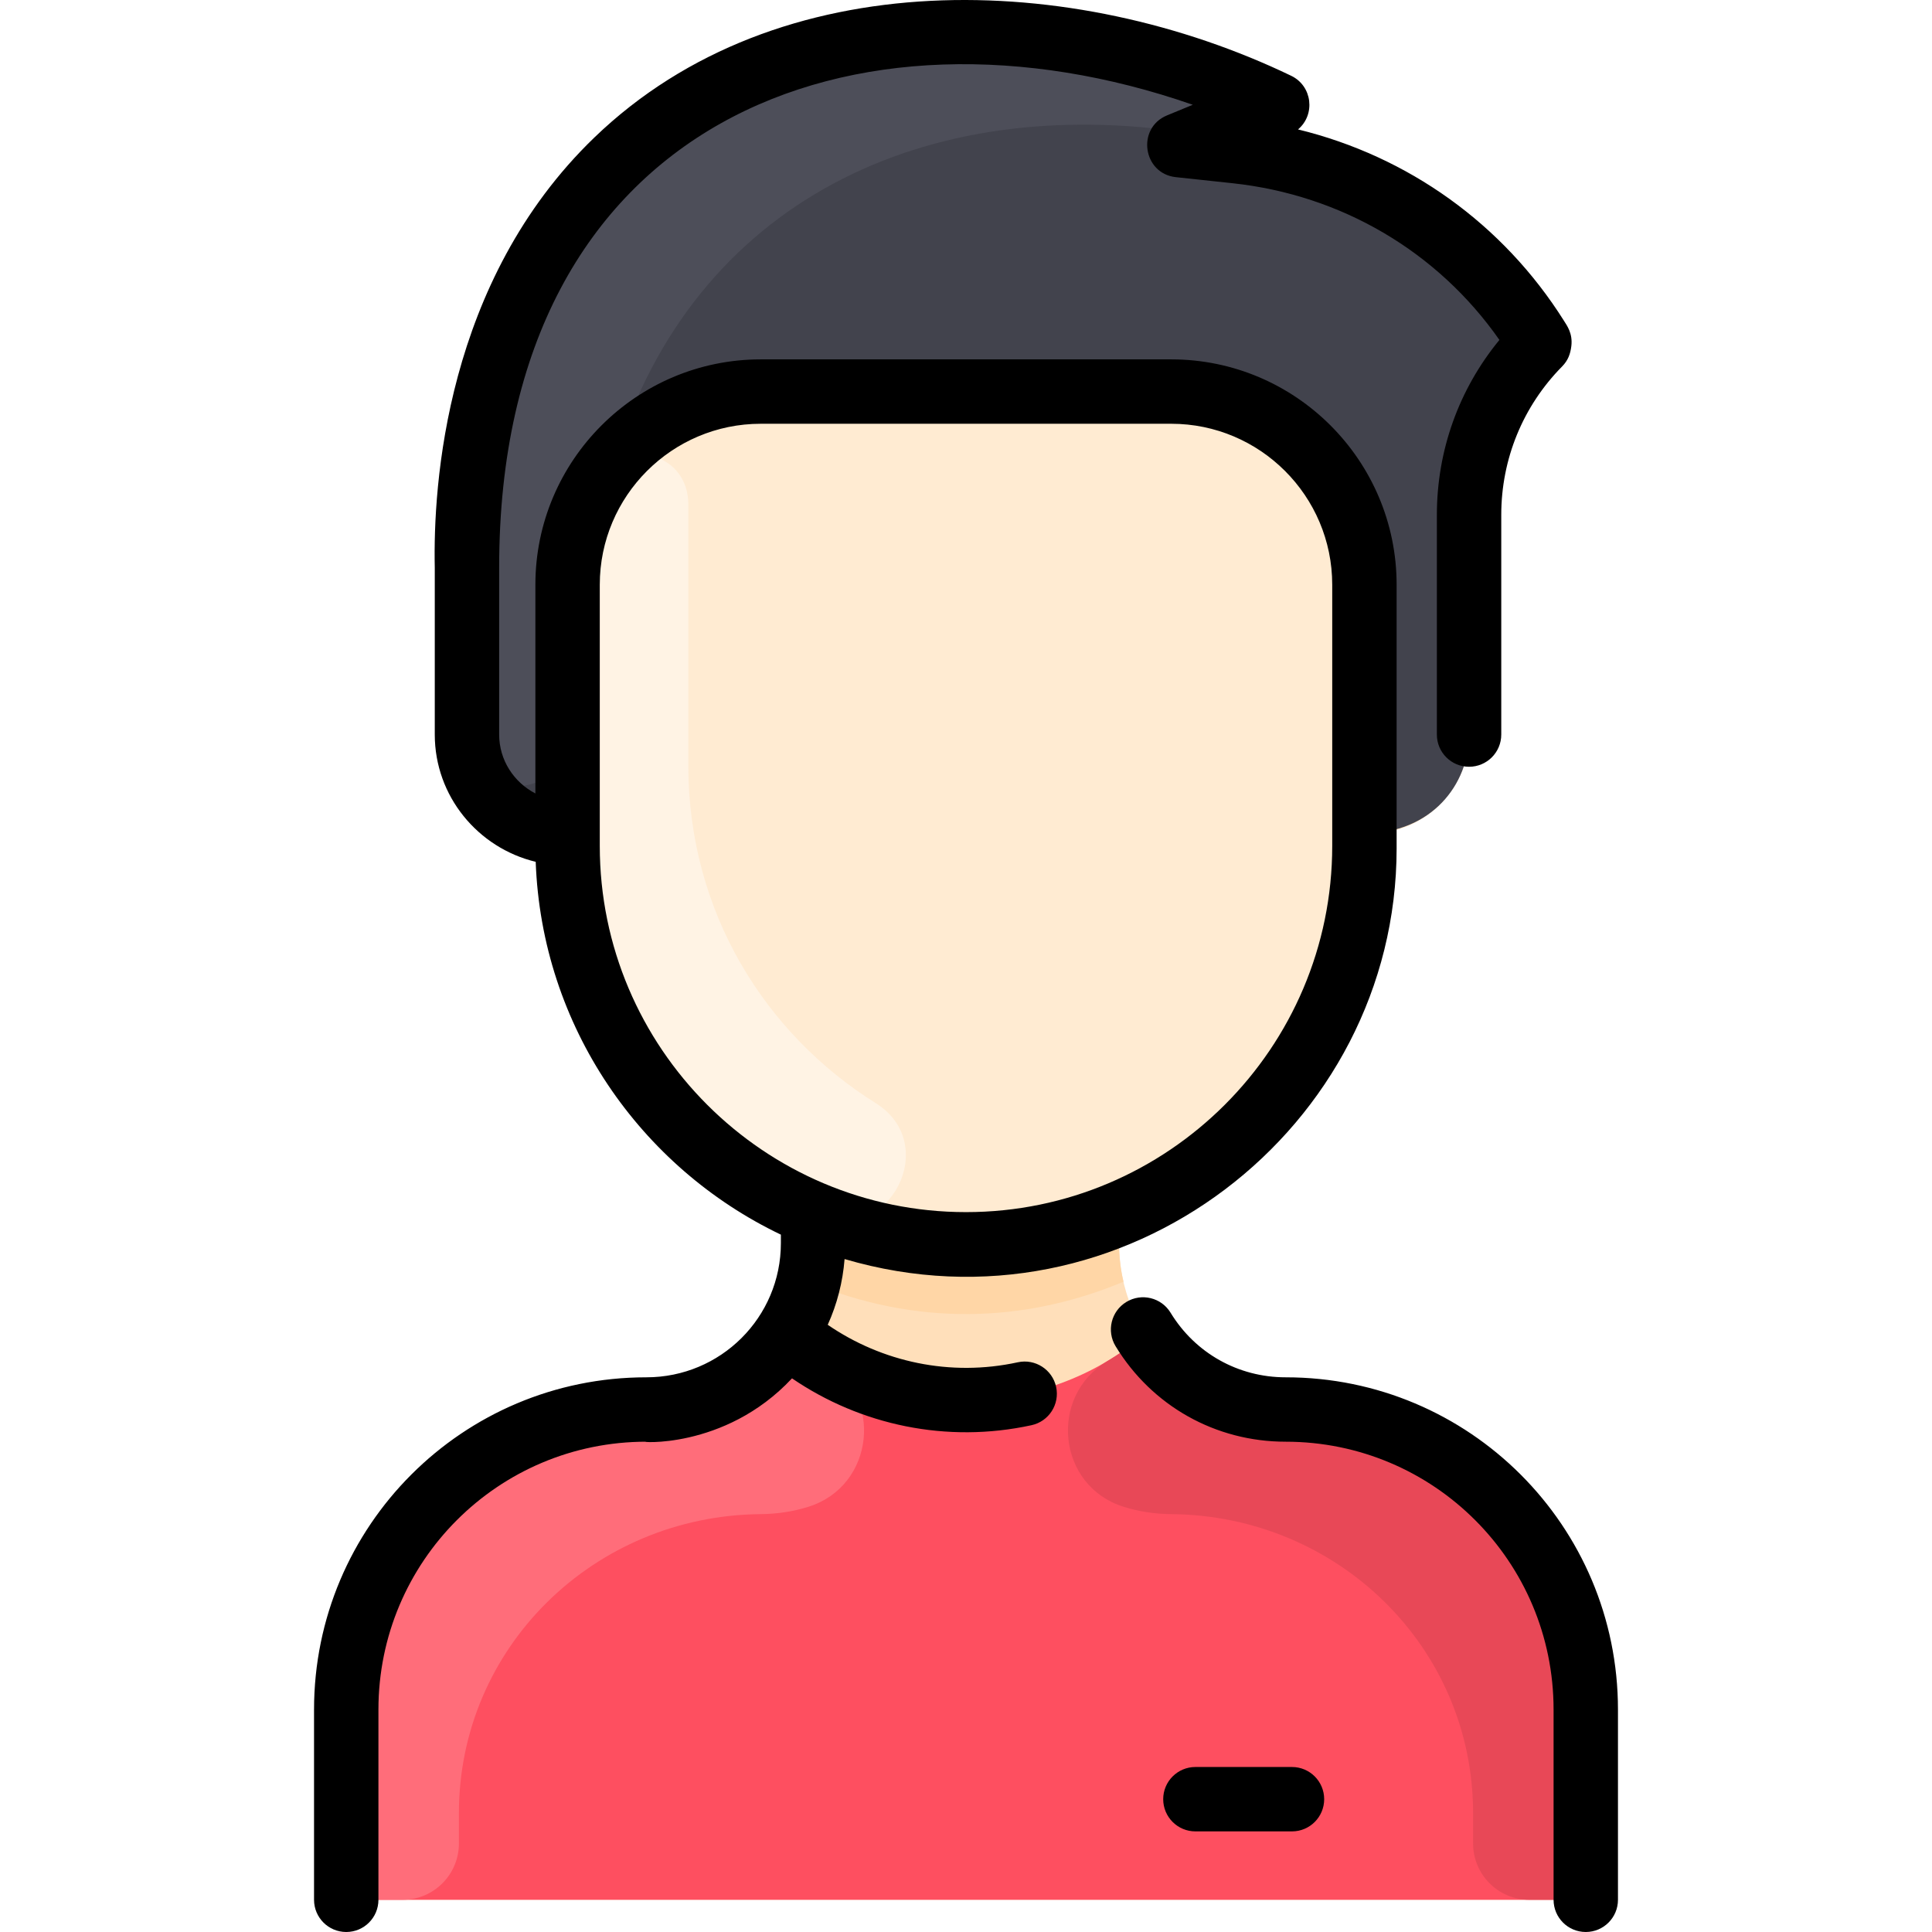
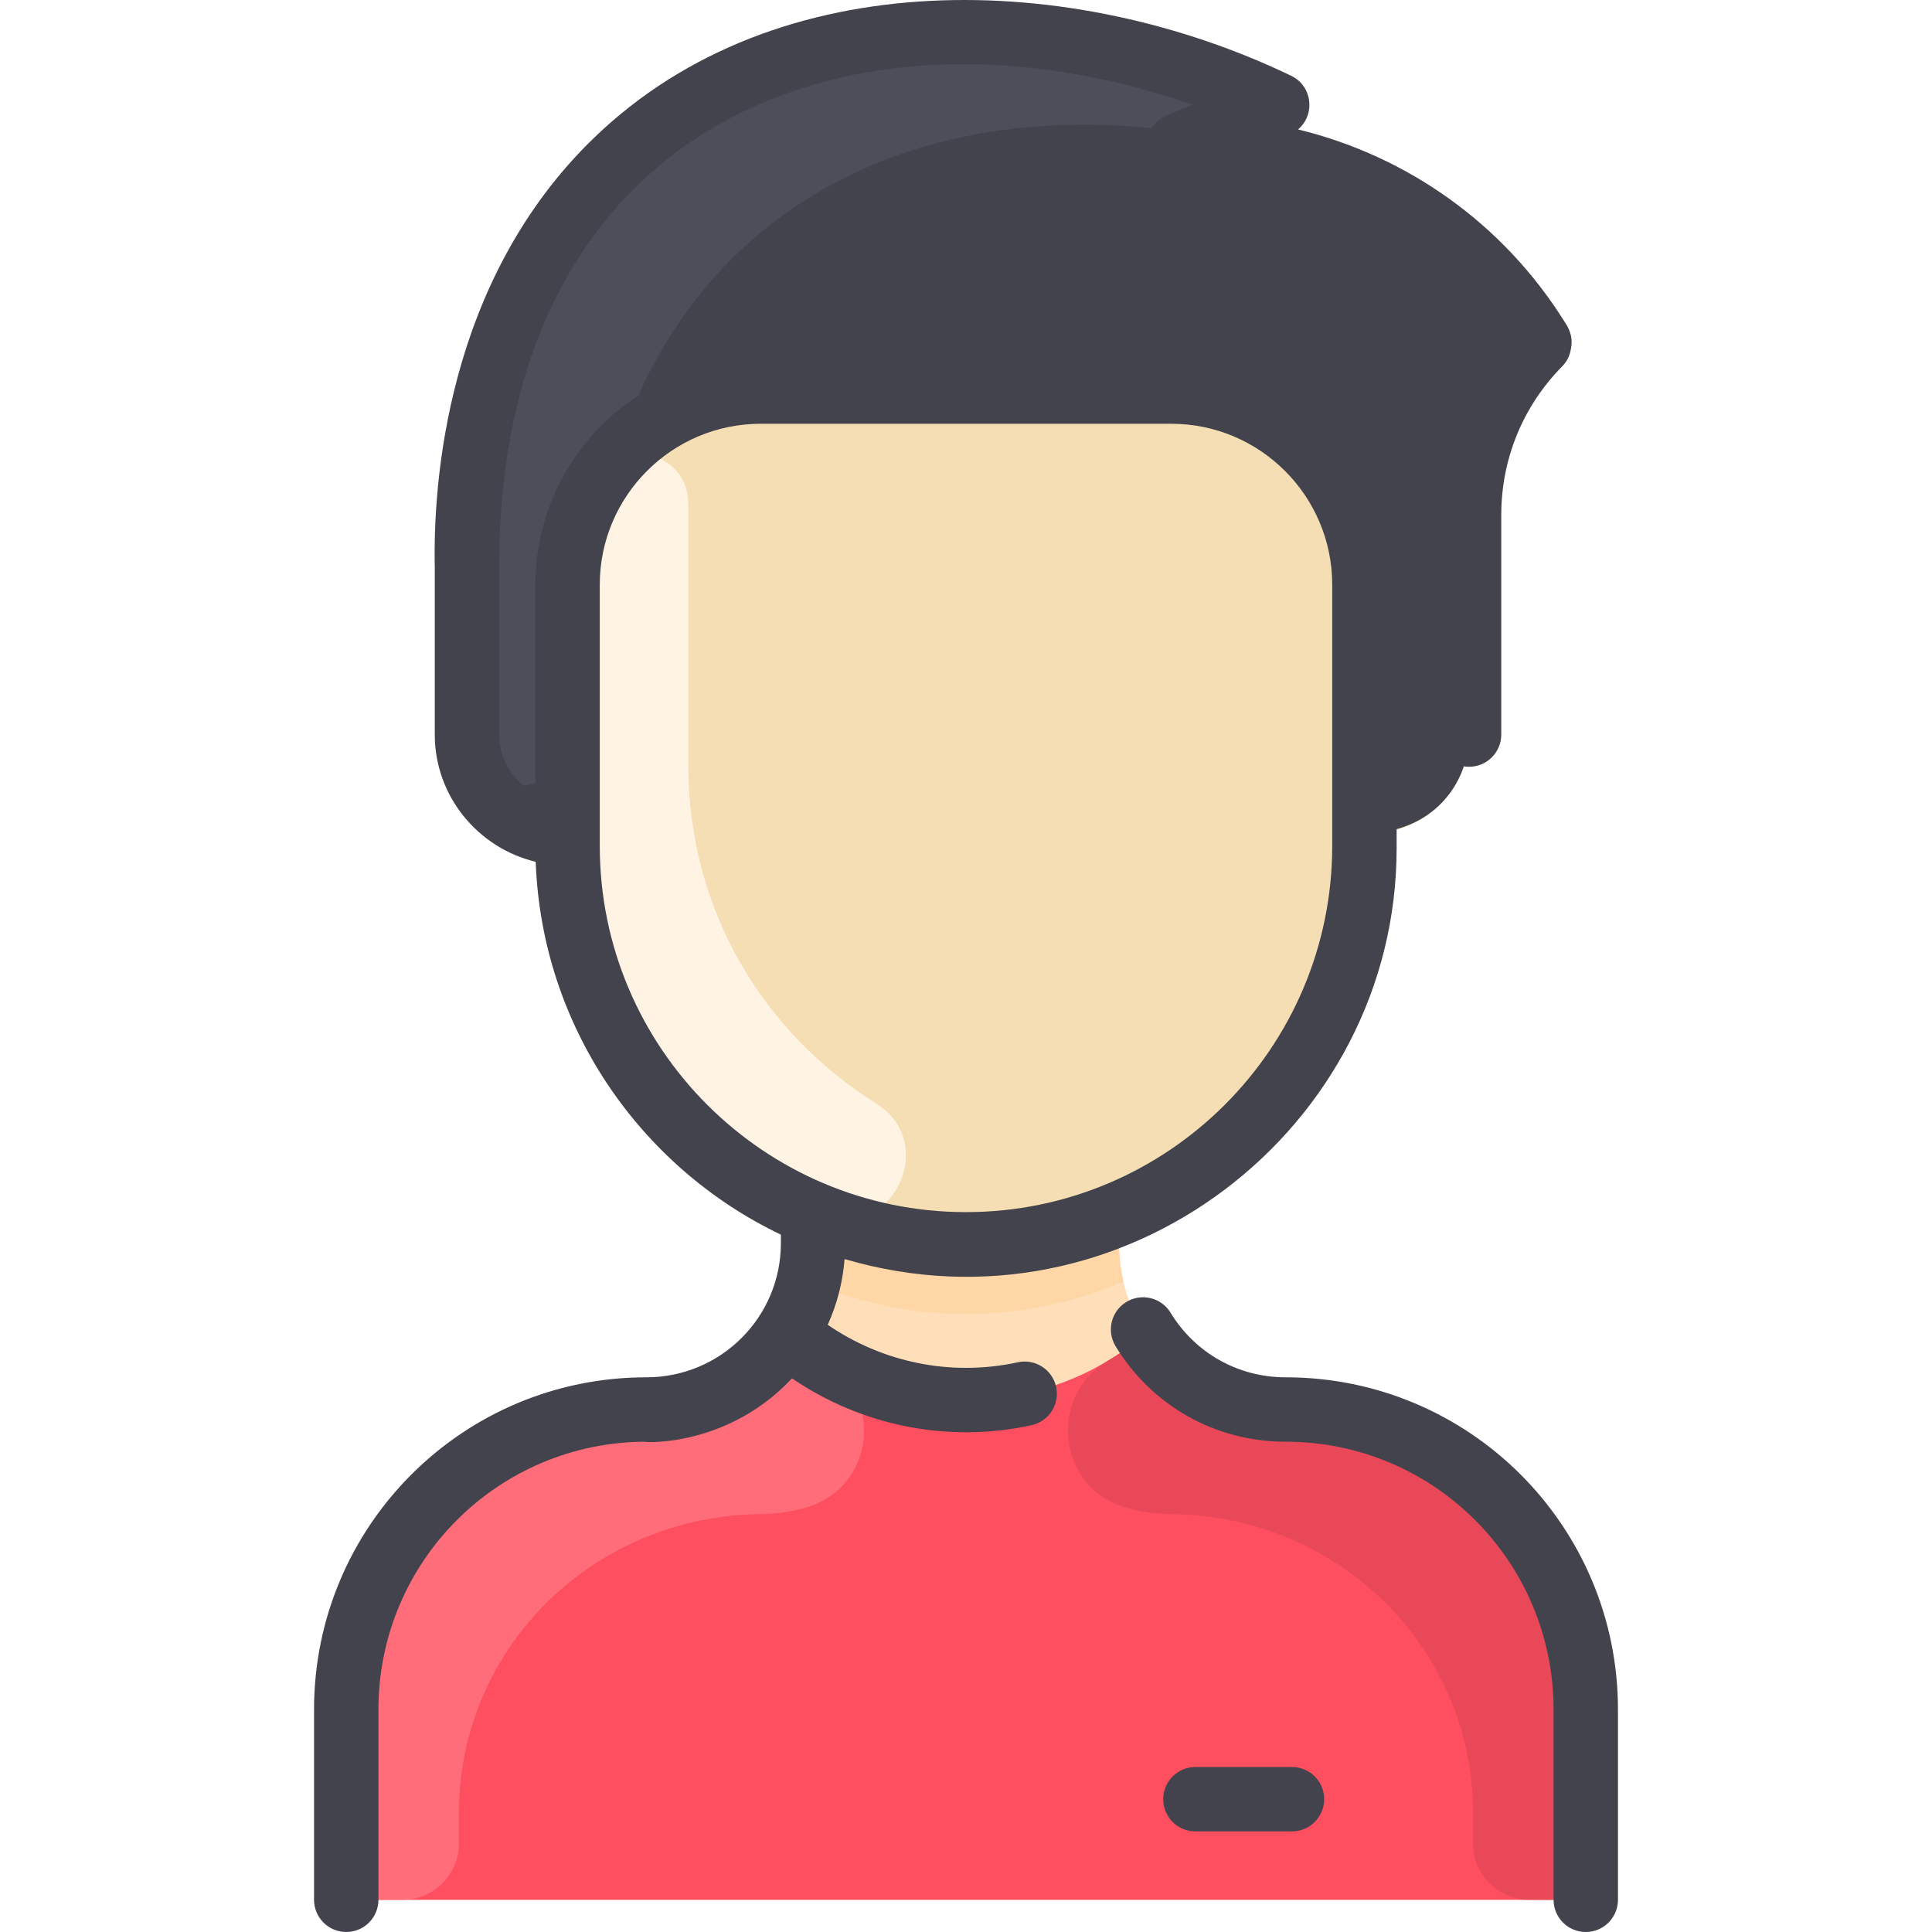
<svg xmlns="http://www.w3.org/2000/svg" id="Layer_1" enable-background="new 0 0 480.063 480.063" height="512" viewBox="0 0 480.063 480.063" width="512">
  <path d="m394.032 424.803v39.26c0 4.42-3.58 8-8 8h-292c-4.42 0-8-3.58-8-8v-39.26c0-41.19 33.39-74.56 74.59-74.57 14.56-.01 27.38-7.5 34.76-18.86 7.414-11.394 6.65-21.302 6.65-29.31l.15-.37c-35.9-14.86-61.15-50.23-61.15-91.5v-3.13c-14.255 0-25-11.265-25-24.54v-41.56c-.32-14.47.34-65.5 37.2-101.03 42.86-41.31 110.78-37.93 159.98-15.83 1.6.72 1.55 3.01-.07 3.68l-12.83 5.28c-1.92.79-1.51 3.62.55 3.84l6.23.67c29.83 3.19 57.54 19.39 74.72 46.35.46.73.33 1.84-.26 2.47-10.6 11.21-16.52 26.09-16.52 41.56v54.57c0 13.55-10.99 24.54-24.54 24.54h-1.46v3.13c0 41.27-25.25 76.64-61.15 91.5l.15.37c0 7.777-.827 17.82 6.65 29.31 7.38 11.36 20.2 18.85 34.76 18.86 41.2.01 74.59 33.38 74.59 74.57z" fill="#ffdfba" />
  <path d="m394.032 424.803v39.26c0 4.418-3.582 8-8 8h-292c-4.418 0-8-3.582-8-8v-39.26c0-41.19 33.395-74.555 74.585-74.57 14.564-.005 27.387-7.504 34.765-18.86 25.754 22.002 63.531 22.015 89.3 0 7.377 11.356 20.201 18.855 34.765 18.86 41.19.015 74.585 33.38 74.585 74.57z" fill="#fe4f60" />
  <path d="m381.807 83.928c.464.729.334 1.833-.259 2.461-10.597 11.218-16.517 26.093-16.517 41.564v54.57c0 12.388-9.333 24.54-26 24.54v-61.77c0-26.51-21.49-48-48-48h-102c-26.51 0-48 21.49-48 48v61.77c-14.255 0-25-11.265-25-24.54v-41.56c-.32-14.47.34-65.5 37.2-101.03 42.858-41.311 110.784-37.929 159.977-15.827 1.601.719 1.558 3.01-.065 3.678l-12.831 5.282c-1.918.79-1.514 3.617.548 3.838l6.232.669c29.834 3.187 57.537 19.387 74.715 46.355z" fill="#42434d" />
-   <path d="m339.032 210.193c0 54.696-44.348 99-99 99-51.492 0-99-40.031-99-102.13v-61.77c0-26.51 21.49-48 48-48h102c26.51 0 48 21.49 48 48z" fill="#ffebd2" />
+   <path d="m339.032 210.193c0 54.696-44.348 99-99 99-51.492 0-99-40.031-99-102.13v-61.77c0-26.51 21.49-48 48-48h102c26.51 0 48 21.49 48 48z" fill="wheat" />
  <path d="m217.616 274.121c16.277 10.183 3.442 35.156-14.376 28.004-36.634-14.704-62.208-50.404-62.208-91.932v-64.9c0-10.084 3.11-19.442 8.423-27.168 6.514-9.473 21.577-5.288 21.577 7.168v64.9c0 36.51 19.192 66.79 46.584 83.928z" fill="#fff3e4" />
  <path d="m279.162 318.483c-24.637 10.313-51.712 11.113-78.26 0 1.356-5.626 1.13-9.27 1.13-16.42l.15-.37c24.082 9.996 51.571 10.016 75.7 0l.15.37c0 7.153-.226 10.796 1.13 16.42z" fill="#ffd6a6" />
  <path d="m200.913 374.39c-3.698 1.163-7.664 1.804-11.916 1.841-41.296.364-74.966 33.017-74.966 74.315v7.517c0 7.732-6.268 14-14 14h-6c-4.418 0-8-3.582-8-8v-39.26c0-41.191 33.395-74.555 74.585-74.57 14.564-.005 27.387-7.504 34.765-18.86 2.974 2.54 6.158 4.823 9.512 6.822 14.753 8.791 12.402 31.044-3.98 36.195z" fill="#ff6d7a" />
  <path d="m279.15 374.39c3.698 1.163 7.664 1.804 11.916 1.841 41.296.364 74.966 33.017 74.966 74.315v7.517c0 7.732 6.268 14 14 14h6c4.418 0 8-3.582 8-8v-39.26c0-41.191-33.395-74.555-74.585-74.57-14.564-.005-27.387-7.504-34.765-18.86-2.974 2.54-6.158 4.823-9.512 6.822-14.753 8.791-12.402 31.044 3.98 36.195z" fill="#e84857" />
  <path d="m313.142 27.783c-11.758 4.839-13.434 5.906-17.508 5.274-65.674-10.18-123.294 16.993-142.862 80.786v.01c-7.32 8.42-11.74 19.42-11.74 31.44v37.523c0 16.188-25 17.315-25-.293v-41.56c-.32-14.47.34-65.5 37.2-101.03 42.86-41.31 110.78-37.93 159.98-15.83 1.6.72 1.55 3.01-.07 3.68z" fill="#4d4e59" />
-   <path d="m402.032 424.806v47.257c0 4.418-3.582 8-8 8s-8-3.582-8-8v-47.257c0-36.795-29.775-66.572-66.573-66.571-17.411 0-33.208-8.87-42.259-23.728-2.298-3.773-1.103-8.696 2.671-10.994 3.773-2.299 8.695-1.103 10.994 2.671 6.122 10.051 16.811 16.051 28.594 16.051 45.637-.002 82.573 36.93 82.573 82.571zm-139.606-80.193c.941 4.317-1.796 8.579-6.113 9.52-21.054 4.587-42.467-.005-59.516-11.642-16.878 18.087-39.176 15.744-36.191 15.744-36.795-.001-66.573 29.773-66.573 66.571v47.257c0 4.418-3.582 8-8 8s-8-3.582-8-8v-47.257c0-45.636 36.929-82.571 82.571-82.571 18.462 0 33.429-14.875 33.429-33.342v-2.107c-34.919-16.697-59.429-51.784-60.923-92.643-14.37-3.455-25.077-16.317-25.077-31.62v-41.473c-.437-20.3 2.577-71.143 39.648-106.877 45.775-44.126 119.183-41.323 173.161-15.338 5.261 2.535 6.06 9.643 1.691 13.324 27.345 6.67 50.925 23.48 66.074 47.538.782 1.239 2.214 3.184 1.84 6.287-.232 1.931-.807 3.565-2.295 5.075-9.75 9.888-15.119 22.991-15.119 36.896v54.57c0 4.418-3.582 8-8 8s-8-3.582-8-8v-54.57c0-16.037 5.479-31.259 15.542-43.487-15.338-21.936-39.268-36.044-66.332-38.942l-14.061-1.506c-8.222-.88-9.835-12.207-2.194-15.352l6.395-2.633c-83.286-29.035-172.351 3.226-172.351 114.928v41.56c0 6.348 3.656 11.865 9 14.636v-51.863c0-30.878 25.122-56 56-56h102c30.878 0 56 25.12 56 55.997v65.503c0 69.574-67.988 122.42-137.17 102.053-.45 5.708-1.871 11.216-4.186 16.336 13.458 9.242 30.453 12.97 47.23 9.314 4.317-.94 8.579 1.797 9.52 6.114zm-22.394-43.425c50.178 0 91-40.822 91-91v-64.895c0-22.054-17.944-39.997-40-39.997h-102c-22.056 0-40 17.944-40 40v64.892c0 50.178 40.822 91 91 91zm81 137.875h-24c-4.418 0-8 3.582-8 8s3.582 8 8 8h24c4.418 0 8-3.582 8-8s-3.582-8-8-8z" />
+   <path fill="#42434d" d="m402.032 424.806v47.257c0 4.418-3.582 8-8 8s-8-3.582-8-8v-47.257c0-36.795-29.775-66.572-66.573-66.571-17.411 0-33.208-8.87-42.259-23.728-2.298-3.773-1.103-8.696 2.671-10.994 3.773-2.299 8.695-1.103 10.994 2.671 6.122 10.051 16.811 16.051 28.594 16.051 45.637-.002 82.573 36.93 82.573 82.571zm-139.606-80.193c.941 4.317-1.796 8.579-6.113 9.52-21.054 4.587-42.467-.005-59.516-11.642-16.878 18.087-39.176 15.744-36.191 15.744-36.795-.001-66.573 29.773-66.573 66.571v47.257c0 4.418-3.582 8-8 8s-8-3.582-8-8v-47.257c0-45.636 36.929-82.571 82.571-82.571 18.462 0 33.429-14.875 33.429-33.342v-2.107c-34.919-16.697-59.429-51.784-60.923-92.643-14.37-3.455-25.077-16.317-25.077-31.62v-41.473c-.437-20.3 2.577-71.143 39.648-106.877 45.775-44.126 119.183-41.323 173.161-15.338 5.261 2.535 6.06 9.643 1.691 13.324 27.345 6.67 50.925 23.48 66.074 47.538.782 1.239 2.214 3.184 1.84 6.287-.232 1.931-.807 3.565-2.295 5.075-9.75 9.888-15.119 22.991-15.119 36.896v54.57c0 4.418-3.582 8-8 8s-8-3.582-8-8v-54.57c0-16.037 5.479-31.259 15.542-43.487-15.338-21.936-39.268-36.044-66.332-38.942l-14.061-1.506c-8.222-.88-9.835-12.207-2.194-15.352l6.395-2.633c-83.286-29.035-172.351 3.226-172.351 114.928v41.56c0 6.348 3.656 11.865 9 14.636v-51.863c0-30.878 25.122-56 56-56h102c30.878 0 56 25.12 56 55.997v65.503c0 69.574-67.988 122.42-137.17 102.053-.45 5.708-1.871 11.216-4.186 16.336 13.458 9.242 30.453 12.97 47.23 9.314 4.317-.94 8.579 1.797 9.52 6.114zm-22.394-43.425c50.178 0 91-40.822 91-91v-64.895c0-22.054-17.944-39.997-40-39.997h-102c-22.056 0-40 17.944-40 40v64.892c0 50.178 40.822 91 91 91zm81 137.875h-24c-4.418 0-8 3.582-8 8s3.582 8 8 8h24c4.418 0 8-3.582 8-8s-3.582-8-8-8z" />
</svg>
